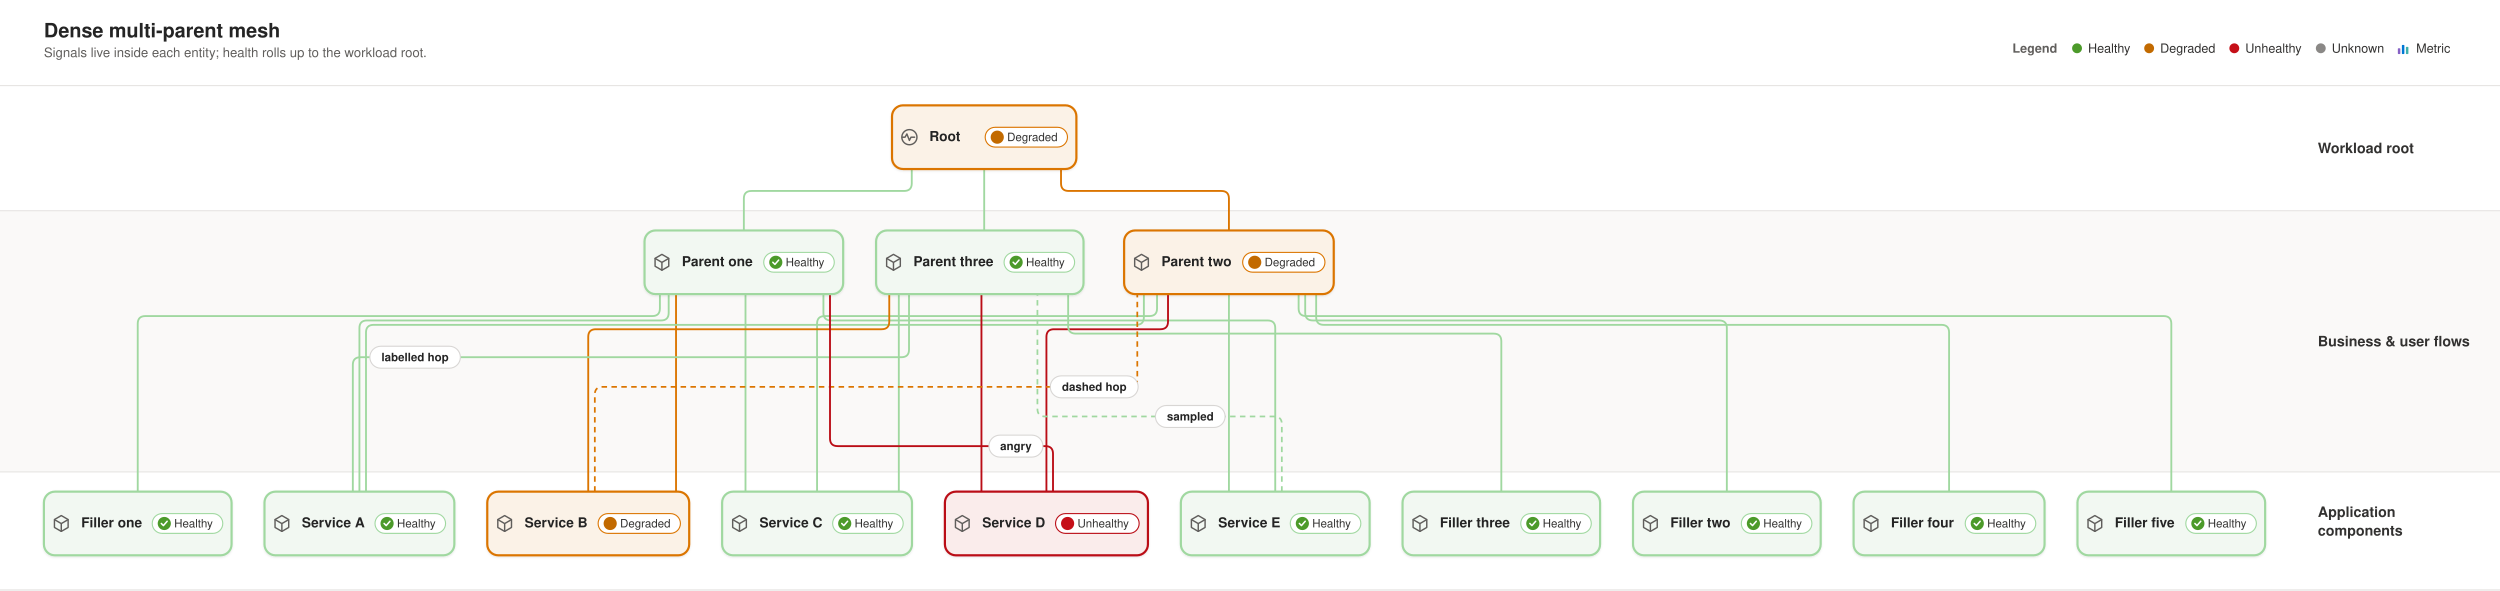
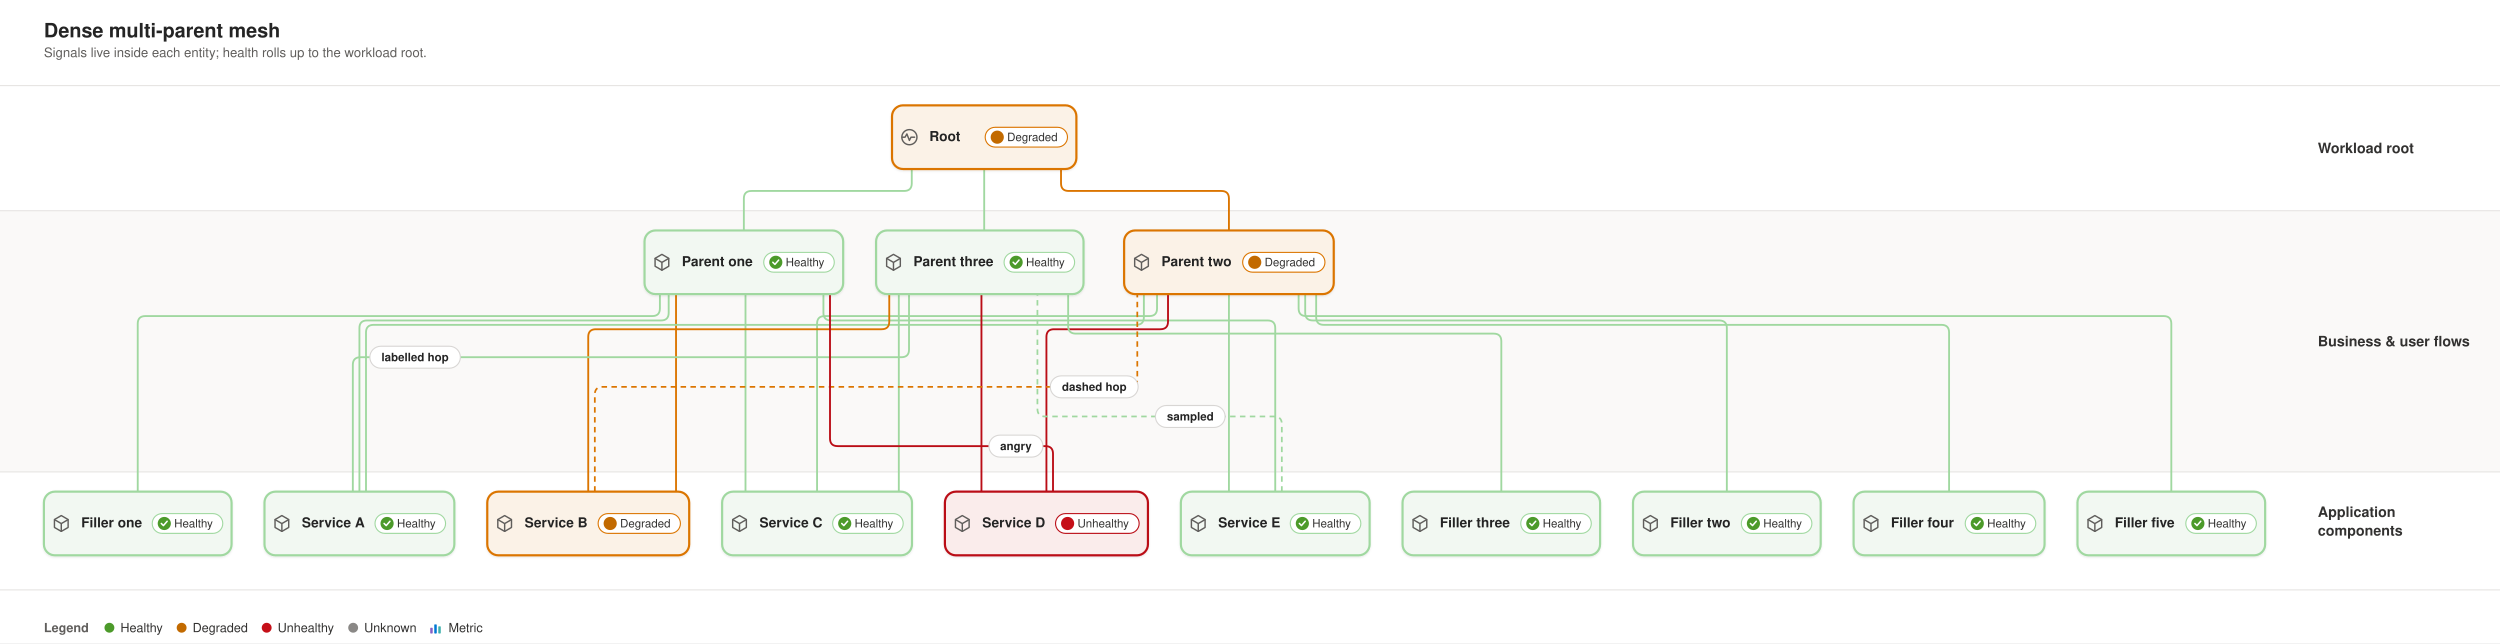
- <svg xmlns="http://www.w3.org/2000/svg" width="2278" height="538" viewBox="0 0 2278 538" font-family="Segoe UI, -apple-system, BlinkMacSystemFont, Helvetica, Arial, sans-serif">
+ <svg xmlns="http://www.w3.org/2000/svg" width="2278" height="586" viewBox="0 0 2278 586" font-family="Segoe UI, -apple-system, BlinkMacSystemFont, Helvetica, Arial, sans-serif">
  <defs>
    <filter id="cs" x="-20%" y="-20%" width="140%" height="140%">
      <feDropShadow dx="0" dy="1" stdDeviation="1.3" flood-color="#000" flood-opacity="0.1" />
    </filter>
  </defs>
-   <rect width="2278" height="538" fill="#ffffff" />
+   <rect width="2278" height="586" fill="#ffffff" />
  <rect x="0" y="78.0" width="2278" height="114.0" fill="#ffffff" />
  <line x1="0" y1="78.0" x2="2278" y2="78.0" stroke="#e6e4e2" />
  <text x="2112.0" y="139.5" font-size="13" font-weight="700" fill="#323130">Workload root</text>
  <rect x="0" y="192.0" width="2278" height="238.0" fill="#faf9f8" />
  <line x1="0" y1="192.0" x2="2278" y2="192.0" stroke="#e6e4e2" />
  <text x="2112.0" y="315.5" font-size="13" font-weight="700" fill="#323130">Business &amp; user flows</text>
  <rect x="0" y="430.0" width="2278" height="90.0" fill="#ffffff" />
  <line x1="0" y1="430.0" x2="2278" y2="430.0" stroke="#e6e4e2" />
  <text x="2112.0" y="471.0" font-size="13" font-weight="700" fill="#323130">Application</text>
  <text x="2112.0" y="488.0" font-size="13" font-weight="700" fill="#323130">components</text>
  <line x1="0" y1="537.5" x2="2278" y2="537.5" stroke="#e6e4e2" />
  <text x="40" y="34" font-size="18" font-weight="700" fill="#242424">Dense multi-parent mesh</text>
  <text x="40" y="52" font-size="12" fill="#605e5c">Signals live inside each entity; health rolls up to the workload root.</text>
-   <text x="1874.6" y="48" font-size="11.5" font-weight="600" fill="#605e5c" text-anchor="end">Legend</text>
-   <circle cx="1892.6" cy="44" r="4.5" fill="#4c9a2a" />
-   <text x="1902.6" y="48" font-size="11.5" fill="#323130">Healthy</text>
-   <circle cx="1958.3" cy="44" r="4.5" fill="#c26a00" />
-   <text x="1968.3" y="48" font-size="11.5" fill="#323130">Degraded</text>
-   <circle cx="2035.9" cy="44" r="4.5" fill="#c50f18" />
-   <text x="2045.9" y="48" font-size="11.5" fill="#323130">Unhealthy</text>
-   <circle cx="2114.7" cy="44" r="4.5" fill="#8a8886" />
-   <text x="2124.7" y="48" font-size="11.5" fill="#323130">Unknown</text>
-   <g transform="translate(2183.6,37.0) scale(0.875)">
+   <text x="40.0" y="576.0" font-size="11.5" font-weight="600" fill="#605e5c">Legend</text>
+   <circle cx="99.7" cy="572.0" r="4.5" fill="#4c9a2a" />
+   <text x="109.7" y="576.0" font-size="11.5" fill="#323130">Healthy</text>
+   <circle cx="165.5" cy="572.0" r="4.5" fill="#c26a00" />
+   <text x="175.5" y="576.0" font-size="11.5" fill="#323130">Degraded</text>
+   <circle cx="243.0" cy="572.0" r="4.5" fill="#c50f18" />
+   <text x="253.0" y="576.0" font-size="11.5" fill="#323130">Unhealthy</text>
+   <circle cx="321.8" cy="572.0" r="4.5" fill="#8a8886" />
+   <text x="331.8" y="576.0" font-size="11.5" fill="#323130">Unknown</text>
+   <g transform="translate(390.7,565.0) scale(0.875)">
    <rect x="1.5" y="8" width="2.6" height="6" rx="0.6" fill="#8661c5" />
    <rect x="5.7" y="4.5" width="2.6" height="9.5" rx="0.6" fill="#0078D4" />
    <rect x="9.9" y="6.5" width="2.6" height="7.5" rx="0.6" fill="#3fb0ac" />
  </g>
-   <text x="2201.6" y="48" font-size="11.5" fill="#323130">Metric</text>
+   <text x="408.7" y="576.0" font-size="11.5" fill="#323130">Metric</text>
  <g transform="translate(40.0,0)">
    <g fill="none" stroke-linecap="butt" stroke-linejoin="round">
      <path d="M85.5 448.0 L85.5 295.0 Q85.5 288.0 92.5 288.0 L554.3 288.0 Q561.3 288.0 561.3 281.0 L561.3 268.0" stroke="#a0d8a0" stroke-width="1.7" />
      <path d="M287.5 448.0 L287.5 299.0 Q287.5 292.0 294.5 292.0 L562.3 292.0 Q569.3 292.0 569.3 285.0 L569.3 268.0" stroke="#a0d8a0" stroke-width="1.7" />
      <path d="M639.3 448.0 L639.3 268.0" stroke="#a0d8a0" stroke-width="1.7" />
      <path d="M1122.0 448.0 L1122.0 299.0 Q1122.0 292.0 1115.0 292.0 L717.3 292.0 Q710.3 292.0 710.3 285.0 L710.3 268.0" stroke="#a0d8a0" stroke-width="1.7" />
      <path d="M576.0 448.0 L576.0 268.0" stroke="#db7500" stroke-width="1.7" />
      <path d="M293.5 448.0 L293.5 303.0 Q293.5 296.0 300.5 296.0 L995.3 296.0 Q1002.3 296.0 1002.3 289.0 L1002.3 268.0" stroke="#a0d8a0" stroke-width="1.7" />
      <path d="M704.5 448.0 L704.5 295.0 Q704.5 288.0 711.5 288.0 L1007.3 288.0 Q1014.3 288.0 1014.3 281.0 L1014.3 268.0" stroke="#a0d8a0" stroke-width="1.7" />
      <path d="M1079.8 448.0 L1079.8 268.0" stroke="#a0d8a0" stroke-width="1.7" />
      <path d="M1533.5 448.0 L1533.5 299.0 Q1533.5 292.0 1526.5 292.0 L1156.3 292.0 Q1149.3 292.0 1149.3 285.0 L1149.3 268.0" stroke="#a0d8a0" stroke-width="1.7" />
      <path d="M1736.0 448.0 L1736.0 303.0 Q1736.0 296.0 1729.0 296.0 L1166.3 296.0 Q1159.3 296.0 1159.3 289.0 L1159.3 268.0" stroke="#a0d8a0" stroke-width="1.7" />
      <path d="M1938.5 448.0 L1938.5 295.0 Q1938.5 288.0 1931.5 288.0 L1150.3 288.0 Q1143.3 288.0 1143.3 281.0 L1143.3 268.0" stroke="#a0d8a0" stroke-width="1.7" />
      <path d="M913.5 448.0 L913.5 307.0 Q913.5 300.0 920.5 300.0 L1017.3 300.0 Q1024.3 300.0 1024.3 293.0 L1024.3 268.0" stroke="#ba0d16" stroke-width="1.7" />
      <path d="M779.0 448.0 L779.0 268.0" stroke="#a0d8a0" stroke-width="1.7" />
      <path d="M1328.0 448.0 L1328.0 311.0 Q1328.0 304.0 1321.0 304.0 L940.3 304.0 Q933.3 304.0 933.3 297.0 L933.3 268.0" stroke="#a0d8a0" stroke-width="1.7" />
      <path d="M496.0 448.0 L496.0 307.0 Q496.0 300.0 503.0 300.0 L763.3 300.0 Q770.3 300.0 770.3 293.0 L770.3 268.0" stroke="#db7500" stroke-width="1.7" />
      <path d="M854.3 448.0 L854.3 268.0" stroke="#ba0d16" stroke-width="1.7" />
      <path d="M637.8 210.0 L637.8 181.0 Q637.8 174.0 644.8 174.0 L783.8 174.0 Q790.8 174.0 790.8 167.0 L790.8 154.0" stroke="#a0d8a0" stroke-width="1.7" />
      <path d="M856.8 210.0 L856.8 154.0" stroke="#a0d8a0" stroke-width="1.7" />
      <path d="M1079.8 210.0 L1079.8 181.0 Q1079.8 174.0 1072.8 174.0 L933.8 174.0 Q926.8 174.0 926.8 167.0 L926.8 154.0" stroke="#db7500" stroke-width="1.7" />
      <path d="M281.5 448.0 L281.5 332.5 Q281.5 325.5 288.5 325.5 L781.3 325.5 Q788.3 325.5 788.3 318.5 L788.3 268.0" stroke="#a0d8a0" stroke-width="1.7" />
      <path d="M502.0 448.0 L502.0 359.5 Q502.0 352.5 509.0 352.5 L989.3 352.5 Q996.3 352.5 996.3 345.5 L996.3 268.0" stroke="#db7500" stroke-width="1.6" stroke-dasharray="5 4" />
      <path d="M919.5 448.0 L919.5 413.5 Q919.5 406.5 912.5 406.5 L723.3 406.5 Q716.3 406.5 716.3 399.5 L716.3 268.0" stroke="#ba0d16" stroke-width="1.7" />
      <path d="M1128.0 448.0 L1128.0 386.5 Q1128.0 379.5 1121.0 379.5 L912.3 379.5 Q905.3 379.5 905.3 372.5 L905.3 268.0" stroke="#a0d8a0" stroke-width="1.6" stroke-dasharray="5 4" />
    </g>
    <g stroke="none">
      <rect x="297.0" y="315.5" width="82.5" height="20" rx="10" fill="#ffffff" stroke="#d8d6d4" stroke-width="1" />
      <text x="338.2" y="329.1" font-size="10.5" font-weight="600" fill="#242424" text-anchor="middle">labelled hop</text>
    </g>
    <g stroke="none">
      <rect x="917.0" y="342.5" width="80.1" height="20" rx="10" fill="#ffffff" stroke="#d8d6d4" stroke-width="1" />
      <text x="957.1" y="356.1" font-size="10.5" font-weight="600" fill="#242424" text-anchor="middle">dashed hop</text>
    </g>
    <g stroke="none">
      <rect x="861.1" y="396.5" width="49.2" height="20" rx="10" fill="#ffffff" stroke="#d8d6d4" stroke-width="1" />
      <text x="885.7" y="410.1" font-size="10.5" font-weight="600" fill="#242424" text-anchor="middle">angry</text>
    </g>
    <g stroke="none">
      <rect x="1012.8" y="369.5" width="63.5" height="20" rx="10" fill="#ffffff" stroke="#d8d6d4" stroke-width="1" />
      <text x="1044.6" y="383.1" font-size="10.5" font-weight="600" fill="#242424" text-anchor="middle">sampled</text>
    </g>
    <g filter="url(#cs)">
      <rect x="201.0" y="448.0" width="173" height="58" rx="10" fill="#f2f8f2" stroke="#a0d8a0" stroke-width="2" />
    </g>
    <g transform="translate(207.0,467.16) scale(0.82)">
      <path d="M12 3.2l7.6 4.4v8.8L12 20.8l-7.6-4.4V7.6z" fill="none" stroke="#605e5c" stroke-width="1.6" stroke-linecap="round" stroke-linejoin="round" />
      <path d="M4.6 7.8l7.4 4.3 7.4-4.3M12 12.1v8.6" fill="none" stroke="#605e5c" stroke-width="1.6" stroke-linecap="round" stroke-linejoin="round" />
    </g>
    <text x="235.0" y="480.5" font-size="12.5" font-weight="600" fill="#242424">Service A</text>
    <rect x="301.7" y="468.00" width="64.3" height="18" rx="9" fill="#ffffff" stroke="#a0d8a0" stroke-width="1" />
    <circle cx="312.7" cy="477.0" r="6" fill="#4c9a2a" />
    <path d="M310.0 477.0 l1.9 1.9 l3.4 -3.9" fill="none" stroke="#ffffff" stroke-width="1.4" stroke-linecap="round" stroke-linejoin="round" />
    <text x="321.7" y="480.57" font-size="10.5" fill="#323130">Healthy</text>
    <g filter="url(#cs)">
      <rect x="547.3" y="210.0" width="181" height="58" rx="10" fill="#f2f8f2" stroke="#a0d8a0" stroke-width="2" />
    </g>
    <g transform="translate(553.3,229.16) scale(0.82)">
      <path d="M12 3.2l7.6 4.4v8.8L12 20.8l-7.6-4.4V7.6z" fill="none" stroke="#605e5c" stroke-width="1.6" stroke-linecap="round" stroke-linejoin="round" />
      <path d="M4.6 7.8l7.4 4.3 7.4-4.3M12 12.1v8.6" fill="none" stroke="#605e5c" stroke-width="1.6" stroke-linecap="round" stroke-linejoin="round" />
    </g>
    <text x="581.3" y="242.5" font-size="12.5" font-weight="600" fill="#242424">Parent one</text>
    <rect x="655.9" y="230.00" width="64.3" height="18" rx="9" fill="#ffffff" stroke="#a0d8a0" stroke-width="1" />
    <circle cx="666.9" cy="239.0" r="6" fill="#4c9a2a" />
    <path d="M664.2 239.0 l1.9 1.9 l3.4 -3.9" fill="none" stroke="#ffffff" stroke-width="1.4" stroke-linecap="round" stroke-linejoin="round" />
    <text x="675.9" y="242.57" font-size="10.5" fill="#323130">Healthy</text>
    <g filter="url(#cs)">
      <rect x="984.3" y="210.0" width="191" height="58" rx="10" fill="#fbf2e7" stroke="#db7500" stroke-width="2" />
    </g>
    <g transform="translate(990.3,229.16) scale(0.82)">
      <path d="M12 3.2l7.6 4.4v8.8L12 20.8l-7.6-4.4V7.6z" fill="none" stroke="#605e5c" stroke-width="1.6" stroke-linecap="round" stroke-linejoin="round" />
      <path d="M4.6 7.8l7.4 4.3 7.4-4.3M12 12.1v8.6" fill="none" stroke="#605e5c" stroke-width="1.6" stroke-linecap="round" stroke-linejoin="round" />
    </g>
    <text x="1018.3" y="242.5" font-size="12.5" font-weight="600" fill="#242424">Parent two</text>
    <rect x="1092.3" y="230.00" width="75.0" height="18" rx="9" fill="#ffffff" stroke="#db7500" stroke-width="1" />
    <circle cx="1103.3" cy="239.0" r="6" fill="#c26a00" />
    <text x="1112.3" y="242.57" font-size="10.5" fill="#323130">Degraded</text>
    <g filter="url(#cs)">
      <rect x="758.3" y="210.0" width="189" height="58" rx="10" fill="#f2f8f2" stroke="#a0d8a0" stroke-width="2" />
    </g>
    <g transform="translate(764.3,229.16) scale(0.82)">
      <path d="M12 3.2l7.6 4.4v8.8L12 20.8l-7.6-4.4V7.6z" fill="none" stroke="#605e5c" stroke-width="1.6" stroke-linecap="round" stroke-linejoin="round" />
      <path d="M4.6 7.8l7.4 4.3 7.4-4.3M12 12.1v8.6" fill="none" stroke="#605e5c" stroke-width="1.6" stroke-linecap="round" stroke-linejoin="round" />
    </g>
    <text x="792.3" y="242.5" font-size="12.5" font-weight="600" fill="#242424">Parent three</text>
    <rect x="874.9" y="230.00" width="64.3" height="18" rx="9" fill="#ffffff" stroke="#a0d8a0" stroke-width="1" />
    <circle cx="885.9" cy="239.0" r="6" fill="#4c9a2a" />
    <path d="M883.2 239.0 l1.9 1.9 l3.4 -3.9" fill="none" stroke="#ffffff" stroke-width="1.4" stroke-linecap="round" stroke-linejoin="round" />
    <text x="894.9" y="242.57" font-size="10.5" fill="#323130">Healthy</text>
    <g filter="url(#cs)">
      <rect x="404.0" y="448.0" width="184" height="58" rx="10" fill="#fbf2e7" stroke="#db7500" stroke-width="2" />
    </g>
    <g transform="translate(410.0,467.16) scale(0.82)">
      <path d="M12 3.2l7.6 4.4v8.8L12 20.8l-7.6-4.4V7.6z" fill="none" stroke="#605e5c" stroke-width="1.6" stroke-linecap="round" stroke-linejoin="round" />
      <path d="M4.6 7.8l7.4 4.3 7.4-4.3M12 12.1v8.6" fill="none" stroke="#605e5c" stroke-width="1.6" stroke-linecap="round" stroke-linejoin="round" />
    </g>
    <text x="438.0" y="480.5" font-size="12.5" font-weight="600" fill="#242424">Service B</text>
    <rect x="505.0" y="468.00" width="75.0" height="18" rx="9" fill="#ffffff" stroke="#db7500" stroke-width="1" />
    <circle cx="516.0" cy="477.0" r="6" fill="#c26a00" />
    <text x="525.0" y="480.57" font-size="10.5" fill="#323130">Degraded</text>
    <g filter="url(#cs)">
      <rect x="618.0" y="448.0" width="173" height="58" rx="10" fill="#f2f8f2" stroke="#a0d8a0" stroke-width="2" />
    </g>
    <g transform="translate(624.0,467.16) scale(0.82)">
      <path d="M12 3.2l7.6 4.4v8.8L12 20.8l-7.6-4.4V7.6z" fill="none" stroke="#605e5c" stroke-width="1.6" stroke-linecap="round" stroke-linejoin="round" />
      <path d="M4.6 7.8l7.4 4.3 7.4-4.3M12 12.1v8.6" fill="none" stroke="#605e5c" stroke-width="1.6" stroke-linecap="round" stroke-linejoin="round" />
    </g>
    <text x="652.0" y="480.5" font-size="12.5" font-weight="600" fill="#242424">Service C</text>
    <rect x="718.7" y="468.00" width="64.3" height="18" rx="9" fill="#ffffff" stroke="#a0d8a0" stroke-width="1" />
    <circle cx="729.7" cy="477.0" r="6" fill="#4c9a2a" />
    <path d="M727.0 477.0 l1.9 1.9 l3.4 -3.9" fill="none" stroke="#ffffff" stroke-width="1.4" stroke-linecap="round" stroke-linejoin="round" />
    <text x="738.7" y="480.57" font-size="10.5" fill="#323130">Healthy</text>
    <g filter="url(#cs)">
      <rect x="821.0" y="448.0" width="185" height="58" rx="10" fill="#faeceb" stroke="#ba0d16" stroke-width="2" />
    </g>
    <g transform="translate(827.0,467.16) scale(0.82)">
      <path d="M12 3.2l7.6 4.4v8.8L12 20.8l-7.6-4.4V7.6z" fill="none" stroke="#605e5c" stroke-width="1.6" stroke-linecap="round" stroke-linejoin="round" />
      <path d="M4.6 7.8l7.4 4.3 7.4-4.3M12 12.1v8.6" fill="none" stroke="#605e5c" stroke-width="1.6" stroke-linecap="round" stroke-linejoin="round" />
    </g>
    <text x="855.0" y="480.5" font-size="12.5" font-weight="600" fill="#242424">Service D</text>
    <rect x="921.8" y="468.00" width="76.2" height="18" rx="9" fill="#ffffff" stroke="#ba0d16" stroke-width="1" />
    <circle cx="932.8" cy="477.0" r="6" fill="#c50f18" />
    <text x="941.8" y="480.57" font-size="10.5" fill="#323130">Unhealthy</text>
    <g filter="url(#cs)">
      <rect x="1036.0" y="448.0" width="172" height="58" rx="10" fill="#f2f8f2" stroke="#a0d8a0" stroke-width="2" />
    </g>
    <g transform="translate(1042.0,467.16) scale(0.82)">
      <path d="M12 3.2l7.6 4.4v8.8L12 20.8l-7.6-4.4V7.6z" fill="none" stroke="#605e5c" stroke-width="1.6" stroke-linecap="round" stroke-linejoin="round" />
      <path d="M4.6 7.8l7.4 4.3 7.4-4.3M12 12.1v8.6" fill="none" stroke="#605e5c" stroke-width="1.6" stroke-linecap="round" stroke-linejoin="round" />
    </g>
    <text x="1070.0" y="480.5" font-size="12.5" font-weight="600" fill="#242424">Service E</text>
    <rect x="1135.7" y="468.00" width="64.3" height="18" rx="9" fill="#ffffff" stroke="#a0d8a0" stroke-width="1" />
    <circle cx="1146.7" cy="477.0" r="6" fill="#4c9a2a" />
    <path d="M1144.0 477.0 l1.9 1.9 l3.4 -3.9" fill="none" stroke="#ffffff" stroke-width="1.4" stroke-linecap="round" stroke-linejoin="round" />
    <text x="1155.7" y="480.57" font-size="10.5" fill="#323130">Healthy</text>
    <g filter="url(#cs)">
      <rect x="0.0" y="448.0" width="171" height="58" rx="10" fill="#f2f8f2" stroke="#a0d8a0" stroke-width="2" />
    </g>
    <g transform="translate(6.0,467.16) scale(0.82)">
      <path d="M12 3.2l7.6 4.4v8.8L12 20.8l-7.6-4.4V7.6z" fill="none" stroke="#605e5c" stroke-width="1.6" stroke-linecap="round" stroke-linejoin="round" />
      <path d="M4.6 7.8l7.4 4.3 7.4-4.3M12 12.1v8.6" fill="none" stroke="#605e5c" stroke-width="1.6" stroke-linecap="round" stroke-linejoin="round" />
    </g>
    <text x="34.0" y="480.5" font-size="12.5" font-weight="600" fill="#242424">Filler one</text>
    <rect x="98.7" y="468.00" width="64.3" height="18" rx="9" fill="#ffffff" stroke="#a0d8a0" stroke-width="1" />
    <circle cx="109.7" cy="477.0" r="6" fill="#4c9a2a" />
    <path d="M107.0 477.0 l1.9 1.9 l3.4 -3.9" fill="none" stroke="#ffffff" stroke-width="1.4" stroke-linecap="round" stroke-linejoin="round" />
    <text x="118.7" y="480.57" font-size="10.5" fill="#323130">Healthy</text>
    <g filter="url(#cs)">
      <rect x="1448.0" y="448.0" width="171" height="58" rx="10" fill="#f2f8f2" stroke="#a0d8a0" stroke-width="2" />
    </g>
    <g transform="translate(1454.0,467.16) scale(0.82)">
      <path d="M12 3.2l7.6 4.4v8.8L12 20.8l-7.6-4.4V7.6z" fill="none" stroke="#605e5c" stroke-width="1.6" stroke-linecap="round" stroke-linejoin="round" />
      <path d="M4.6 7.8l7.4 4.3 7.4-4.3M12 12.1v8.6" fill="none" stroke="#605e5c" stroke-width="1.6" stroke-linecap="round" stroke-linejoin="round" />
    </g>
    <text x="1482.0" y="480.5" font-size="12.5" font-weight="600" fill="#242424">Filler two</text>
    <rect x="1546.7" y="468.00" width="64.3" height="18" rx="9" fill="#ffffff" stroke="#a0d8a0" stroke-width="1" />
    <circle cx="1557.7" cy="477.0" r="6" fill="#4c9a2a" />
    <path d="M1555.0 477.0 l1.9 1.9 l3.4 -3.9" fill="none" stroke="#ffffff" stroke-width="1.4" stroke-linecap="round" stroke-linejoin="round" />
    <text x="1566.7" y="480.57" font-size="10.5" fill="#323130">Healthy</text>
    <g filter="url(#cs)">
      <rect x="1238.0" y="448.0" width="180" height="58" rx="10" fill="#f2f8f2" stroke="#a0d8a0" stroke-width="2" />
    </g>
    <g transform="translate(1244.0,467.16) scale(0.82)">
      <path d="M12 3.2l7.6 4.4v8.8L12 20.8l-7.6-4.4V7.6z" fill="none" stroke="#605e5c" stroke-width="1.6" stroke-linecap="round" stroke-linejoin="round" />
      <path d="M4.6 7.8l7.4 4.3 7.4-4.3M12 12.1v8.6" fill="none" stroke="#605e5c" stroke-width="1.6" stroke-linecap="round" stroke-linejoin="round" />
    </g>
    <text x="1272.0" y="480.5" font-size="12.5" font-weight="600" fill="#242424">Filler three</text>
    <rect x="1345.7" y="468.00" width="64.3" height="18" rx="9" fill="#ffffff" stroke="#a0d8a0" stroke-width="1" />
    <circle cx="1356.7" cy="477.0" r="6" fill="#4c9a2a" />
    <path d="M1354.0 477.0 l1.9 1.9 l3.4 -3.9" fill="none" stroke="#ffffff" stroke-width="1.4" stroke-linecap="round" stroke-linejoin="round" />
    <text x="1365.7" y="480.57" font-size="10.5" fill="#323130">Healthy</text>
    <g filter="url(#cs)">
      <rect x="1649.0" y="448.0" width="174" height="58" rx="10" fill="#f2f8f2" stroke="#a0d8a0" stroke-width="2" />
    </g>
    <g transform="translate(1655.0,467.16) scale(0.82)">
      <path d="M12 3.2l7.6 4.4v8.8L12 20.8l-7.6-4.4V7.6z" fill="none" stroke="#605e5c" stroke-width="1.6" stroke-linecap="round" stroke-linejoin="round" />
      <path d="M4.6 7.8l7.4 4.3 7.4-4.3M12 12.1v8.6" fill="none" stroke="#605e5c" stroke-width="1.6" stroke-linecap="round" stroke-linejoin="round" />
    </g>
    <text x="1683.0" y="480.5" font-size="12.5" font-weight="600" fill="#242424">Filler four</text>
    <rect x="1750.7" y="468.00" width="64.3" height="18" rx="9" fill="#ffffff" stroke="#a0d8a0" stroke-width="1" />
    <circle cx="1761.7" cy="477.0" r="6" fill="#4c9a2a" />
    <path d="M1759.0 477.0 l1.9 1.9 l3.4 -3.9" fill="none" stroke="#ffffff" stroke-width="1.4" stroke-linecap="round" stroke-linejoin="round" />
    <text x="1770.7" y="480.57" font-size="10.5" fill="#323130">Healthy</text>
    <g filter="url(#cs)">
      <rect x="1853.0" y="448.0" width="171" height="58" rx="10" fill="#f2f8f2" stroke="#a0d8a0" stroke-width="2" />
    </g>
    <g transform="translate(1859.0,467.16) scale(0.82)">
      <path d="M12 3.2l7.6 4.4v8.8L12 20.8l-7.6-4.4V7.6z" fill="none" stroke="#605e5c" stroke-width="1.6" stroke-linecap="round" stroke-linejoin="round" />
      <path d="M4.6 7.8l7.4 4.3 7.4-4.3M12 12.1v8.6" fill="none" stroke="#605e5c" stroke-width="1.6" stroke-linecap="round" stroke-linejoin="round" />
    </g>
    <text x="1887.0" y="480.5" font-size="12.5" font-weight="600" fill="#242424">Filler five</text>
    <rect x="1951.7" y="468.00" width="64.3" height="18" rx="9" fill="#ffffff" stroke="#a0d8a0" stroke-width="1" />
    <circle cx="1962.7" cy="477.0" r="6" fill="#4c9a2a" />
    <path d="M1960.0 477.0 l1.9 1.9 l3.4 -3.9" fill="none" stroke="#ffffff" stroke-width="1.4" stroke-linecap="round" stroke-linejoin="round" />
    <text x="1971.7" y="480.57" font-size="10.5" fill="#323130">Healthy</text>
    <g filter="url(#cs)">
      <rect x="772.8" y="96.0" width="168" height="58" rx="10" fill="#fbf2e7" stroke="#db7500" stroke-width="2" />
    </g>
    <g transform="translate(778.8,115.16) scale(0.82)">
      <circle cx="12" cy="12" r="8.4" fill="none" stroke="#605e5c" stroke-width="1.6" stroke-linecap="round" stroke-linejoin="round" />
      <path d="M4.2 12h3l2-3.6 2.8 7.2 1.8-3.6h4" fill="none" stroke="#605e5c" stroke-width="1.6" stroke-linecap="round" stroke-linejoin="round" />
    </g>
    <text x="806.8" y="128.5" font-size="12.5" font-weight="600" fill="#242424">Root</text>
    <rect x="857.7" y="116.00" width="75.0" height="18" rx="9" fill="#ffffff" stroke="#db7500" stroke-width="1" />
    <circle cx="868.7" cy="125.0" r="6" fill="#c26a00" />
    <text x="877.7" y="128.57" font-size="10.5" fill="#323130">Degraded</text>
  </g>
</svg>
